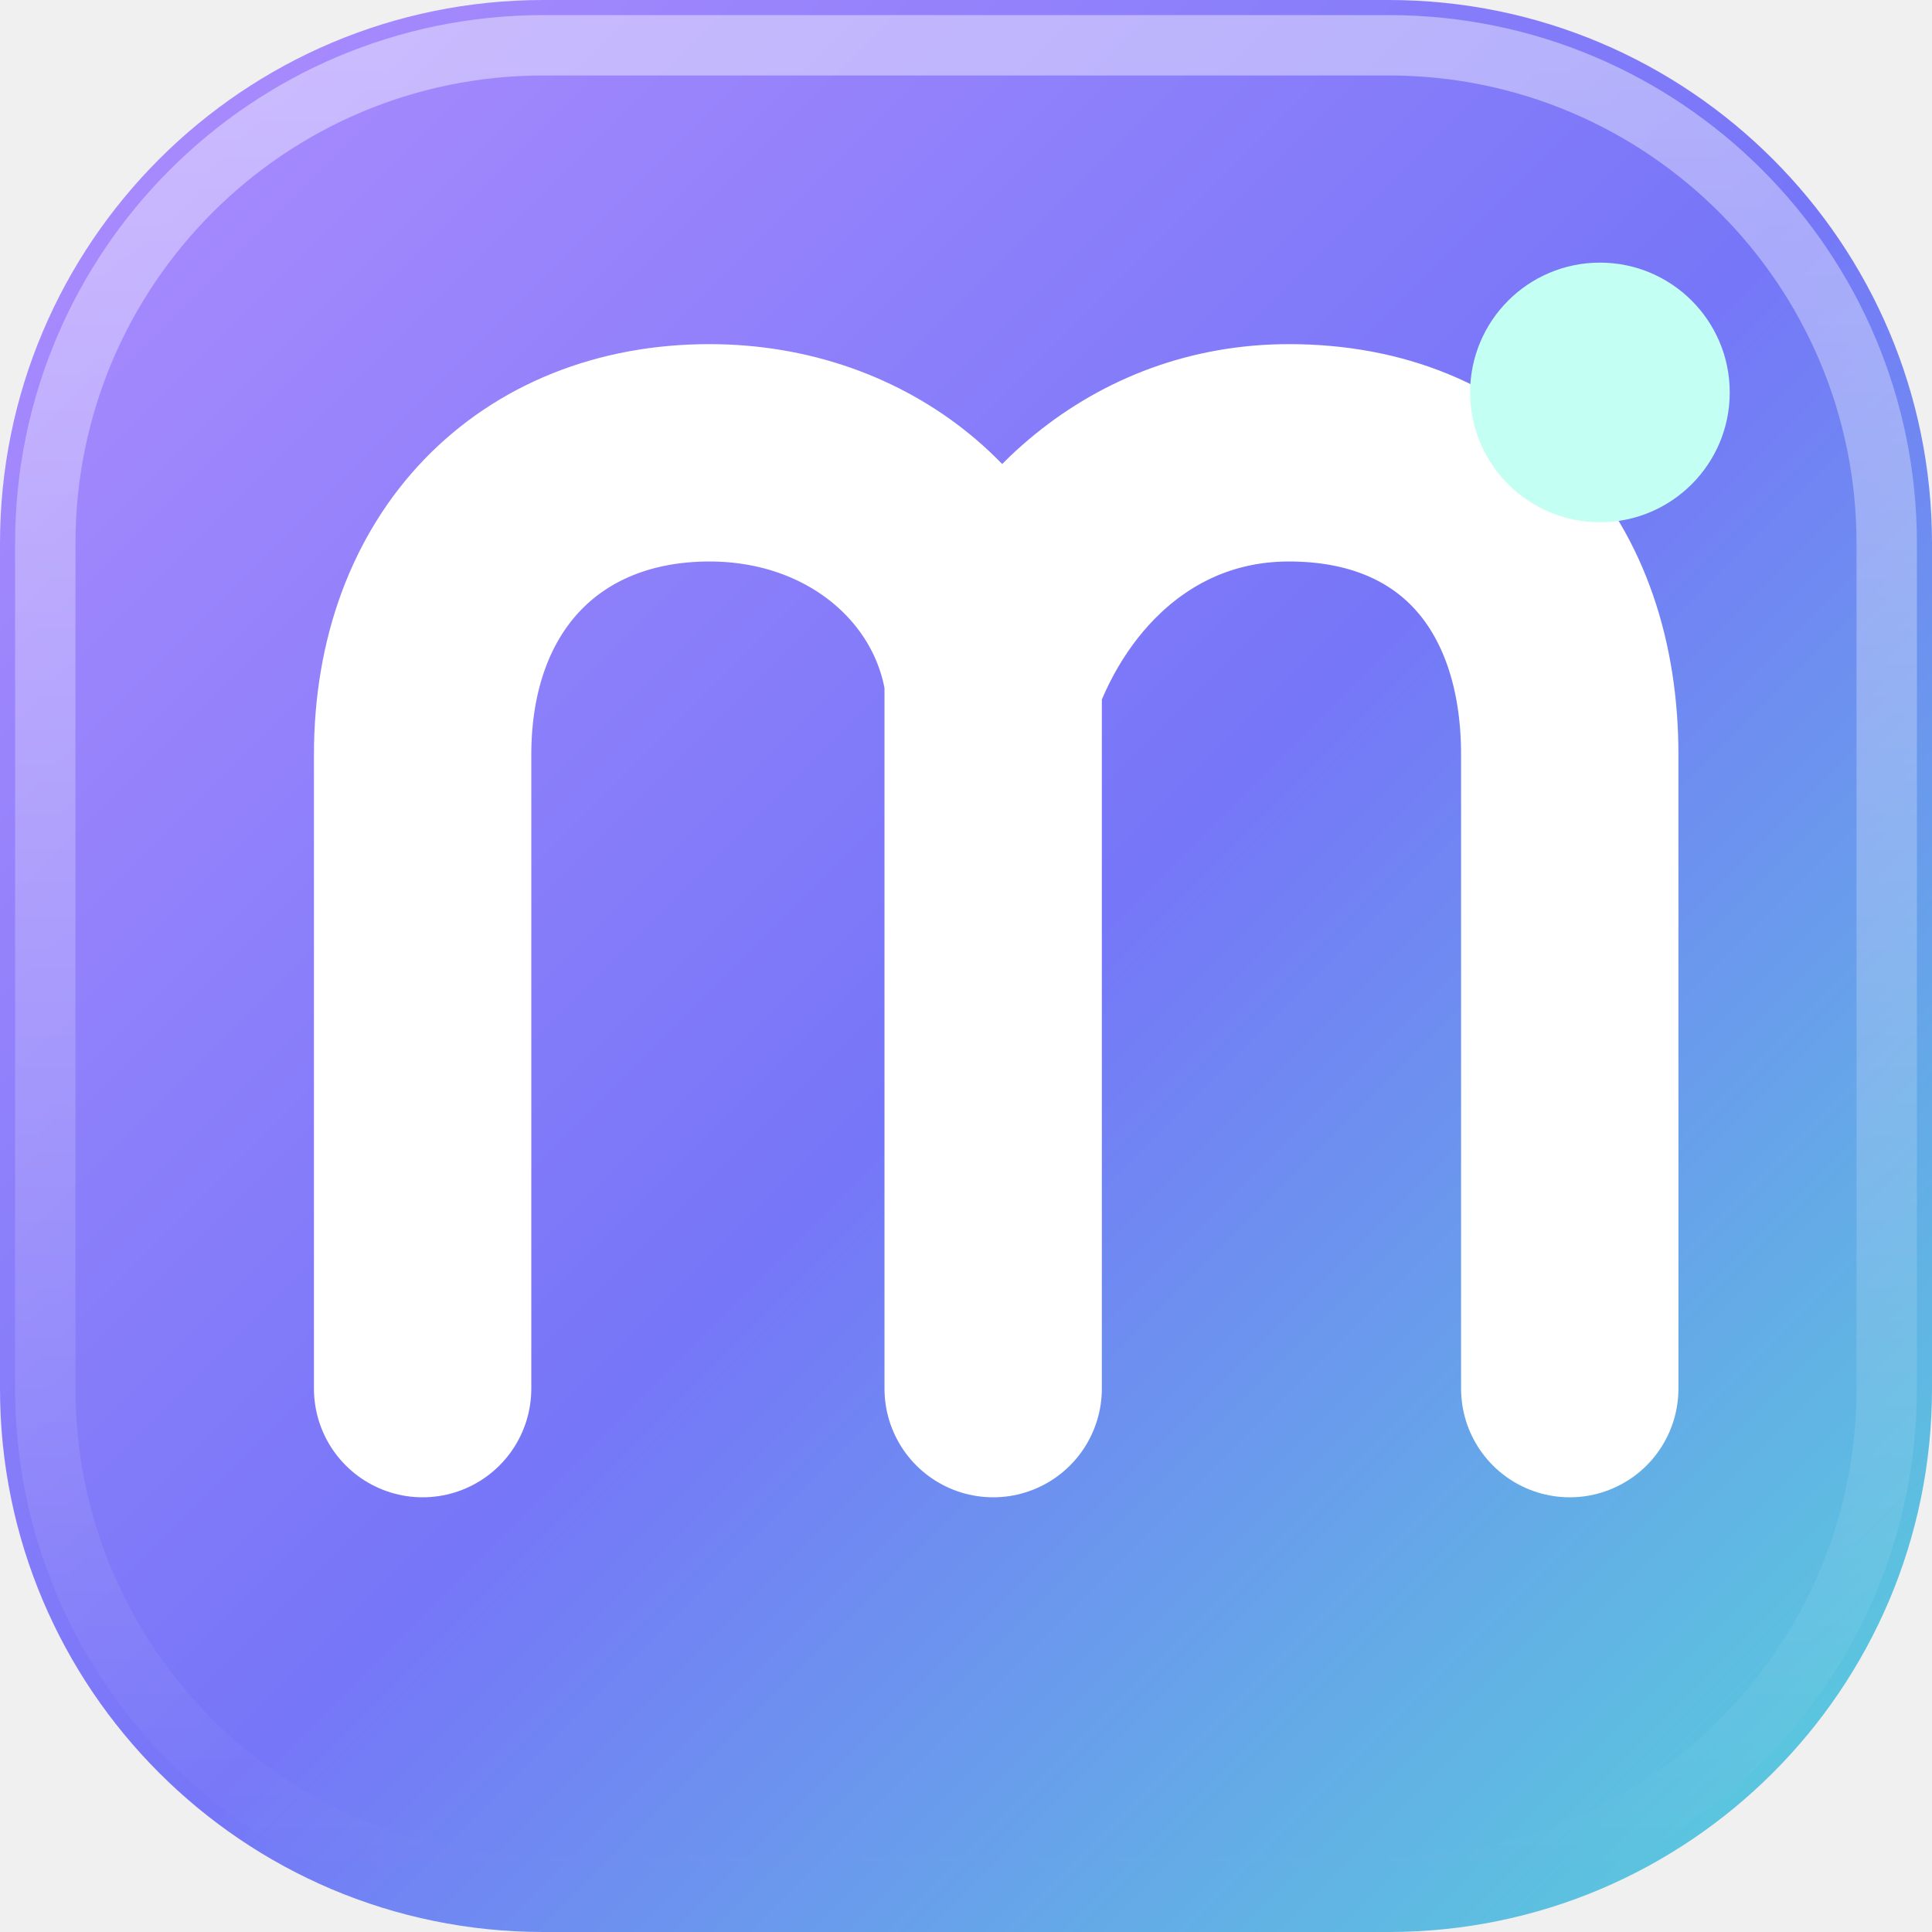
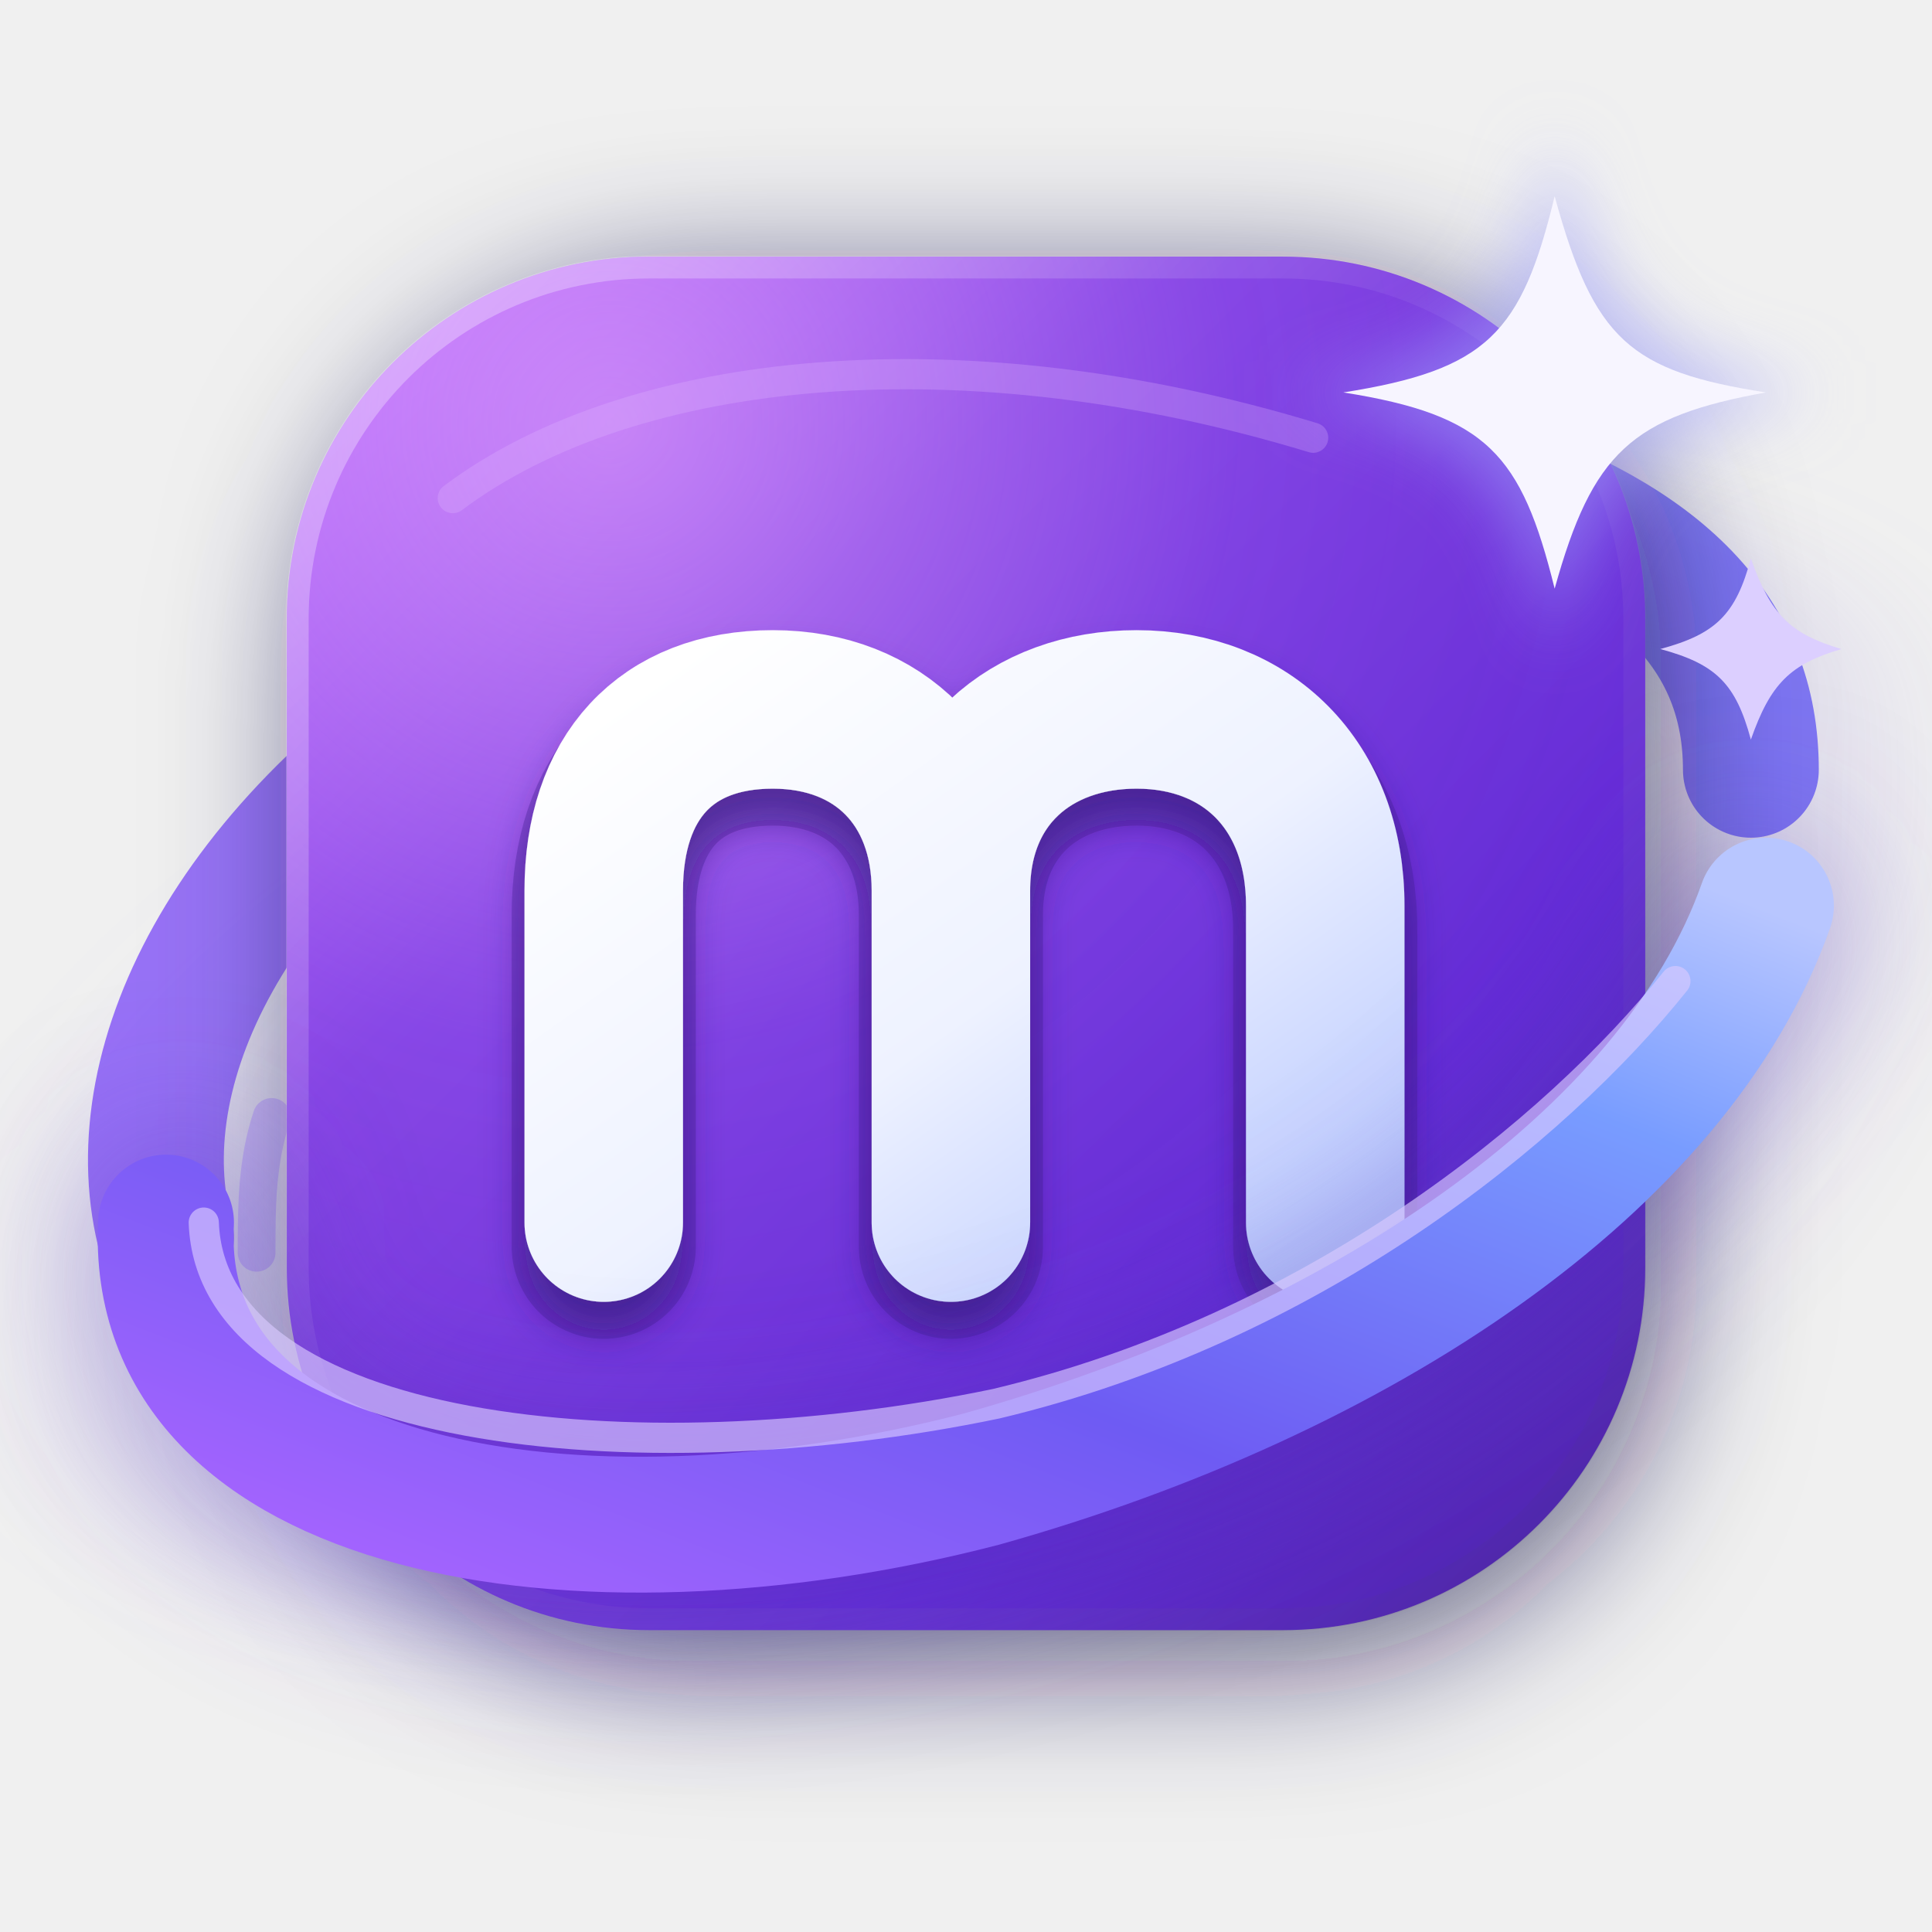
- <svg xmlns="http://www.w3.org/2000/svg" viewBox="0 0 64 64" role="img" aria-labelledby="t">
+ <svg xmlns="http://www.w3.org/2000/svg" viewBox="0 0 128 128" role="img" aria-labelledby="mtunzTitle mtunzDesc">
  <defs>
-     <linearGradient id="g" x1="0" y1="0" x2="1" y2="1">
-       <stop stop-color="#B08DFE" />
-       <stop offset=".52" stop-color="#7676F8" />
-       <stop offset="1" stop-color="#55D6D9" />
+     <linearGradient id="orbit-tile" x1="0" y1="0" x2="1" y2="1">
+       <stop stop-color="#be70ff" />
+       <stop offset=".32" stop-color="#8241e5" />
+       <stop offset=".72" stop-color="#632bd7" />
+       <stop offset="1" stop-color="#4b25a4" />
    </linearGradient>
-     <linearGradient id="b" x1="0" y1="0" x2="0" y2="1">
-       <stop stop-color="#FFFFFF" stop-opacity=".42" />
-       <stop offset="1" stop-color="#FFFFFF" stop-opacity="0" />
+     <linearGradient id="tile-sheen" x1="0" y1="0" x2="1" y2="1">
+       <stop stop-color="#ffffff" stop-opacity=".36" />
+       <stop offset=".42" stop-color="#ffffff" stop-opacity=".06" />
+       <stop offset="1" stop-color="#260e6a" stop-opacity=".12" />
    </linearGradient>
+     <linearGradient id="letter" x1="0" y1="0" x2="1" y2="1">
+       <stop stop-color="#ffffff" />
+       <stop offset=".55" stop-color="#eef2ff" />
+       <stop offset="1" stop-color="#bccbff" />
+     </linearGradient>
+     <linearGradient id="orbit-back" x1="0" y1="0" x2="1" y2="0">
+       <stop stop-color="#895df7" />
+       <stop offset=".52" stop-color="#a4a0ff" />
+       <stop offset="1" stop-color="#6e65f3" />
+     </linearGradient>
+     <linearGradient id="orbit-front" x1="0" y1="1" x2="1" y2="0">
+       <stop stop-color="#a864ff" />
+       <stop offset=".38" stop-color="#6e5bf3" />
+       <stop offset=".78" stop-color="#789cff" />
+       <stop offset="1" stop-color="#b8c6ff" />
+     </linearGradient>
+     <radialGradient id="tile-bloom" cx=".24" cy=".12" r=".92">
+       <stop stop-color="#f6b7ff" stop-opacity=".48" />
+       <stop offset=".50" stop-color="#f3b8ff" stop-opacity=".06" />
+       <stop offset="1" stop-color="#331264" stop-opacity="0" />
+     </radialGradient>
+     <filter id="shadow" x="-65%" y="-65%" width="230%" height="230%">
+       <feGaussianBlur stdDeviation="5" />
+     </filter>
+     <filter id="star-glow" x="-150%" y="-150%" width="400%" height="400%">
+       <feGaussianBlur stdDeviation="2.2" />
+     </filter>
+     <filter id="letter-shadow" x="-30%" y="-30%" width="160%" height="160%">
+       <feDropShadow dx="0" dy="2" stdDeviation="1.3" flood-color="#30116f" flood-opacity=".55" />
+     </filter>
  </defs>
-   <rect width="64" height="64" rx="18" fill="url(#g)" />
-   <rect x="1.5" y="1.5" width="61" height="61" rx="16.5" fill="none" stroke="url(#b)" stroke-width="2" />
-   <path d="M14 46V25c0-6.1 3.9-10 9.5-10 5 0 8.8 3.3 9.4 7.5C34.4 18.3 37.9 15 42.7 15 48.5 15 52 19 52 25v21M32.9 22.5V46" fill="none" stroke="#fff" stroke-width="7.2" stroke-linecap="round" stroke-linejoin="round" />
-   <circle cx="53" cy="13" r="4.3" fill="#C3FFF2" />
+   <ellipse cx="65" cy="70" rx="58" ry="25" transform="rotate(-23 65 70)" fill="none" stroke="#7d68d8" stroke-width="9" opacity=".18" filter="url(#shadow)" />
+   <path d="M11 82C8 71 15 56 33 45C54 33 81 27 98 32C110 36 116 42 116 51" fill="none" stroke="url(#orbit-back)" stroke-width="9" stroke-linecap="round" opacity=".86" />
+   <path d="M17 83C17 80 17 77 18 74" fill="none" stroke="#bca0ff" stroke-width="2.5" stroke-linecap="round" opacity=".55" />
+   <rect x="21" y="19" width="89" height="91" rx="25" fill="#140a46" opacity=".65" filter="url(#shadow)" />
+   <rect x="19" y="17" width="90" height="91" rx="24" fill="url(#orbit-tile)" />
+   <rect x="19" y="17" width="90" height="91" rx="24" fill="url(#tile-bloom)" />
+   <rect x="19.7" y="17.7" width="88.6" height="89.6" rx="23.3" fill="none" stroke="url(#tile-sheen)" stroke-width="1.5" />
+   <path d="M30 33C42 24 64 22 87 29" fill="none" stroke="#e0b8ff" opacity=".27" stroke-width="2" stroke-linecap="round" />
+   <path d="M40 81V59C40 51.5 44.1 47 51.2 47C58.3 47 63 51.8 63 59V81 M63 59C63 51.5 68.3 47 75.3 47C82.6 47 87.8 52 87.8 60V81" fill="none" stroke="#432191" stroke-width="12.2" stroke-linecap="round" stroke-linejoin="round" transform="translate(0 1.6)" opacity=".35" />
+   <path d="M40 81V59C40 51.5 44.1 47 51.2 47C58.3 47 63 51.8 63 59V81 M63 59C63 51.5 68.3 47 75.3 47C82.6 47 87.8 52 87.8 60V81" fill="none" stroke="url(#letter)" stroke-width="10.5" stroke-linecap="round" stroke-linejoin="round" filter="url(#letter-shadow)" />
+   <path d="M12 81C10 101 39 106 65 99C89 93 110 78 116 61" fill="none" stroke="#5136b7" stroke-width="12" stroke-linecap="round" opacity=".38" filter="url(#shadow)" />
+   <path d="M11 81C10 100 38 105 65 98C90 91 111 77 117 60" fill="none" stroke="url(#orbit-front)" stroke-width="9" stroke-linecap="round" />
+   <path d="M13.5 81C14 95 42 98 66 93C87 88 103 75 111 65" fill="none" stroke="#d9caff" stroke-opacity=".65" stroke-width="2" stroke-linecap="round" />
+   <path d="M103 9C105.8 20.8 109 23.8 120.5 26C109.2 28.3 106 31.2 103 43C100.4 31.5 97.2 28.3 85.5 26C97.2 23.8 100.4 20.8 103 9Z" fill="#a1a2ff" opacity=".55" filter="url(#star-glow)" />
+   <path d="M103 13C105.6 22.5 108 24.6 117 26C108.1 27.6 105.5 30 103 39C100.8 30.1 98.5 27.5 89 26C98.5 24.5 100.8 22.1 103 13Z" fill="#f7f5ff" />
+   <path d="M116 37C117.3 40.7 118.6 42 122 43C118.6 44 117.3 45.3 116 49C115 45.3 113.7 44 110 43C113.7 42 115 40.7 116 37Z" fill="#dccfff" />
</svg>
